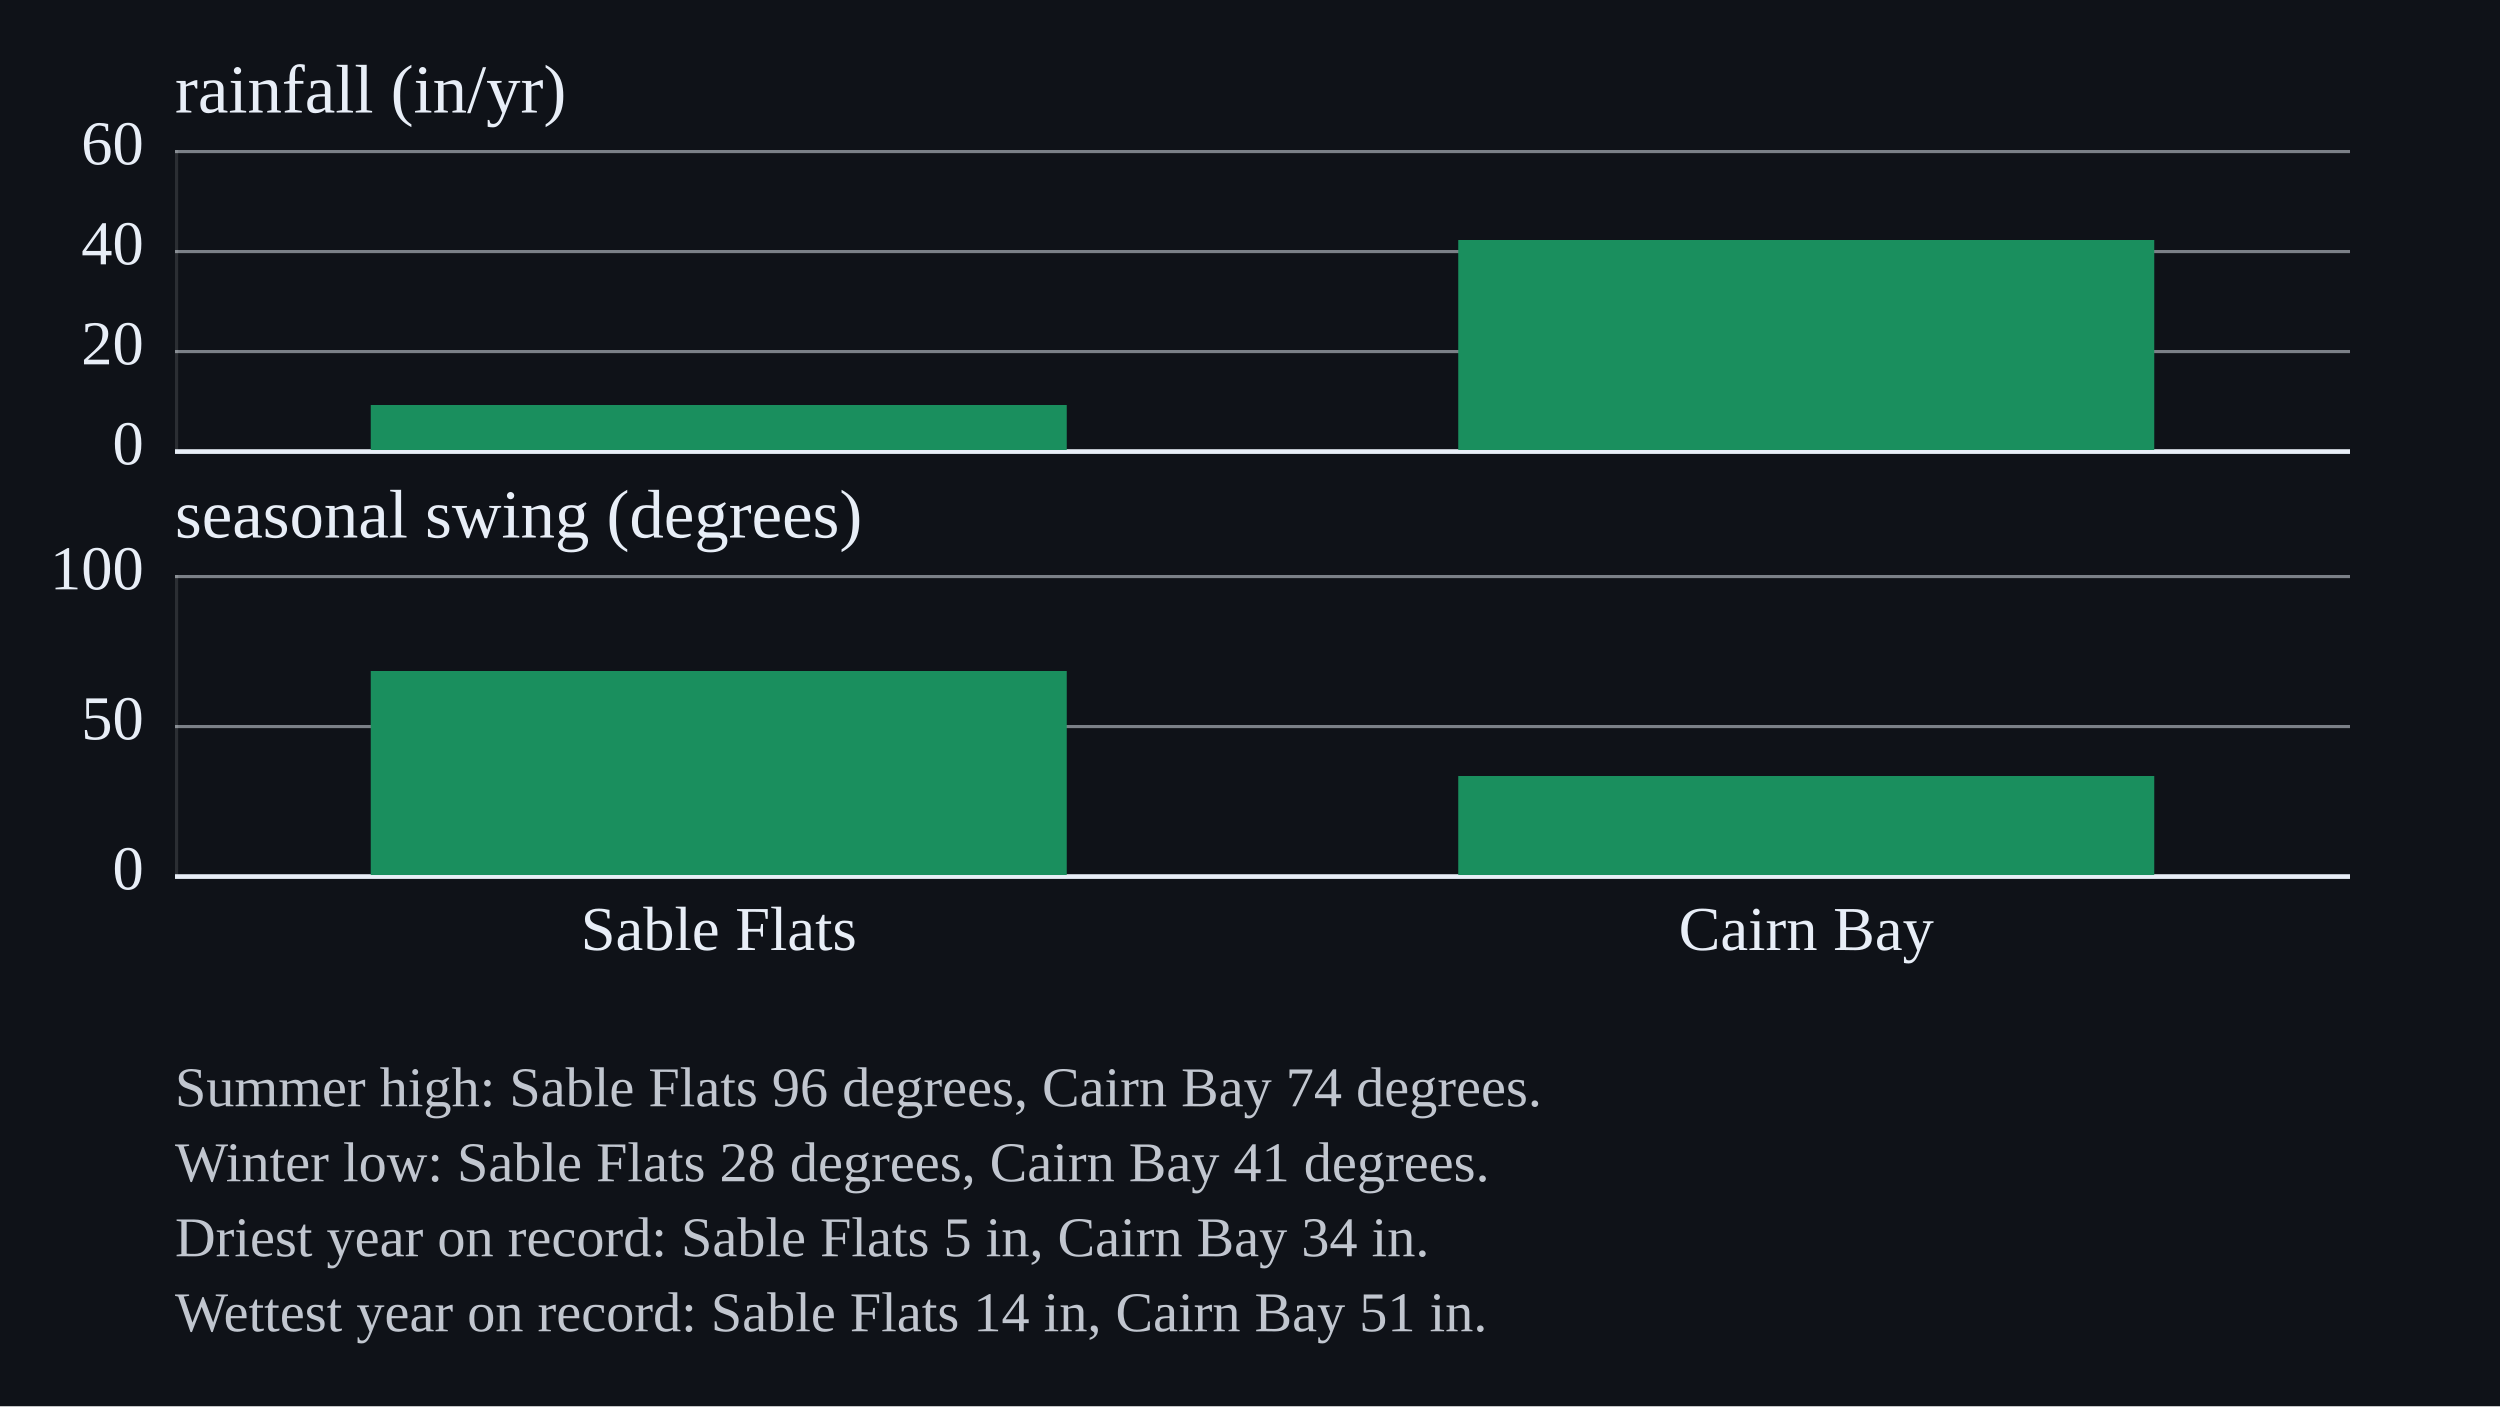
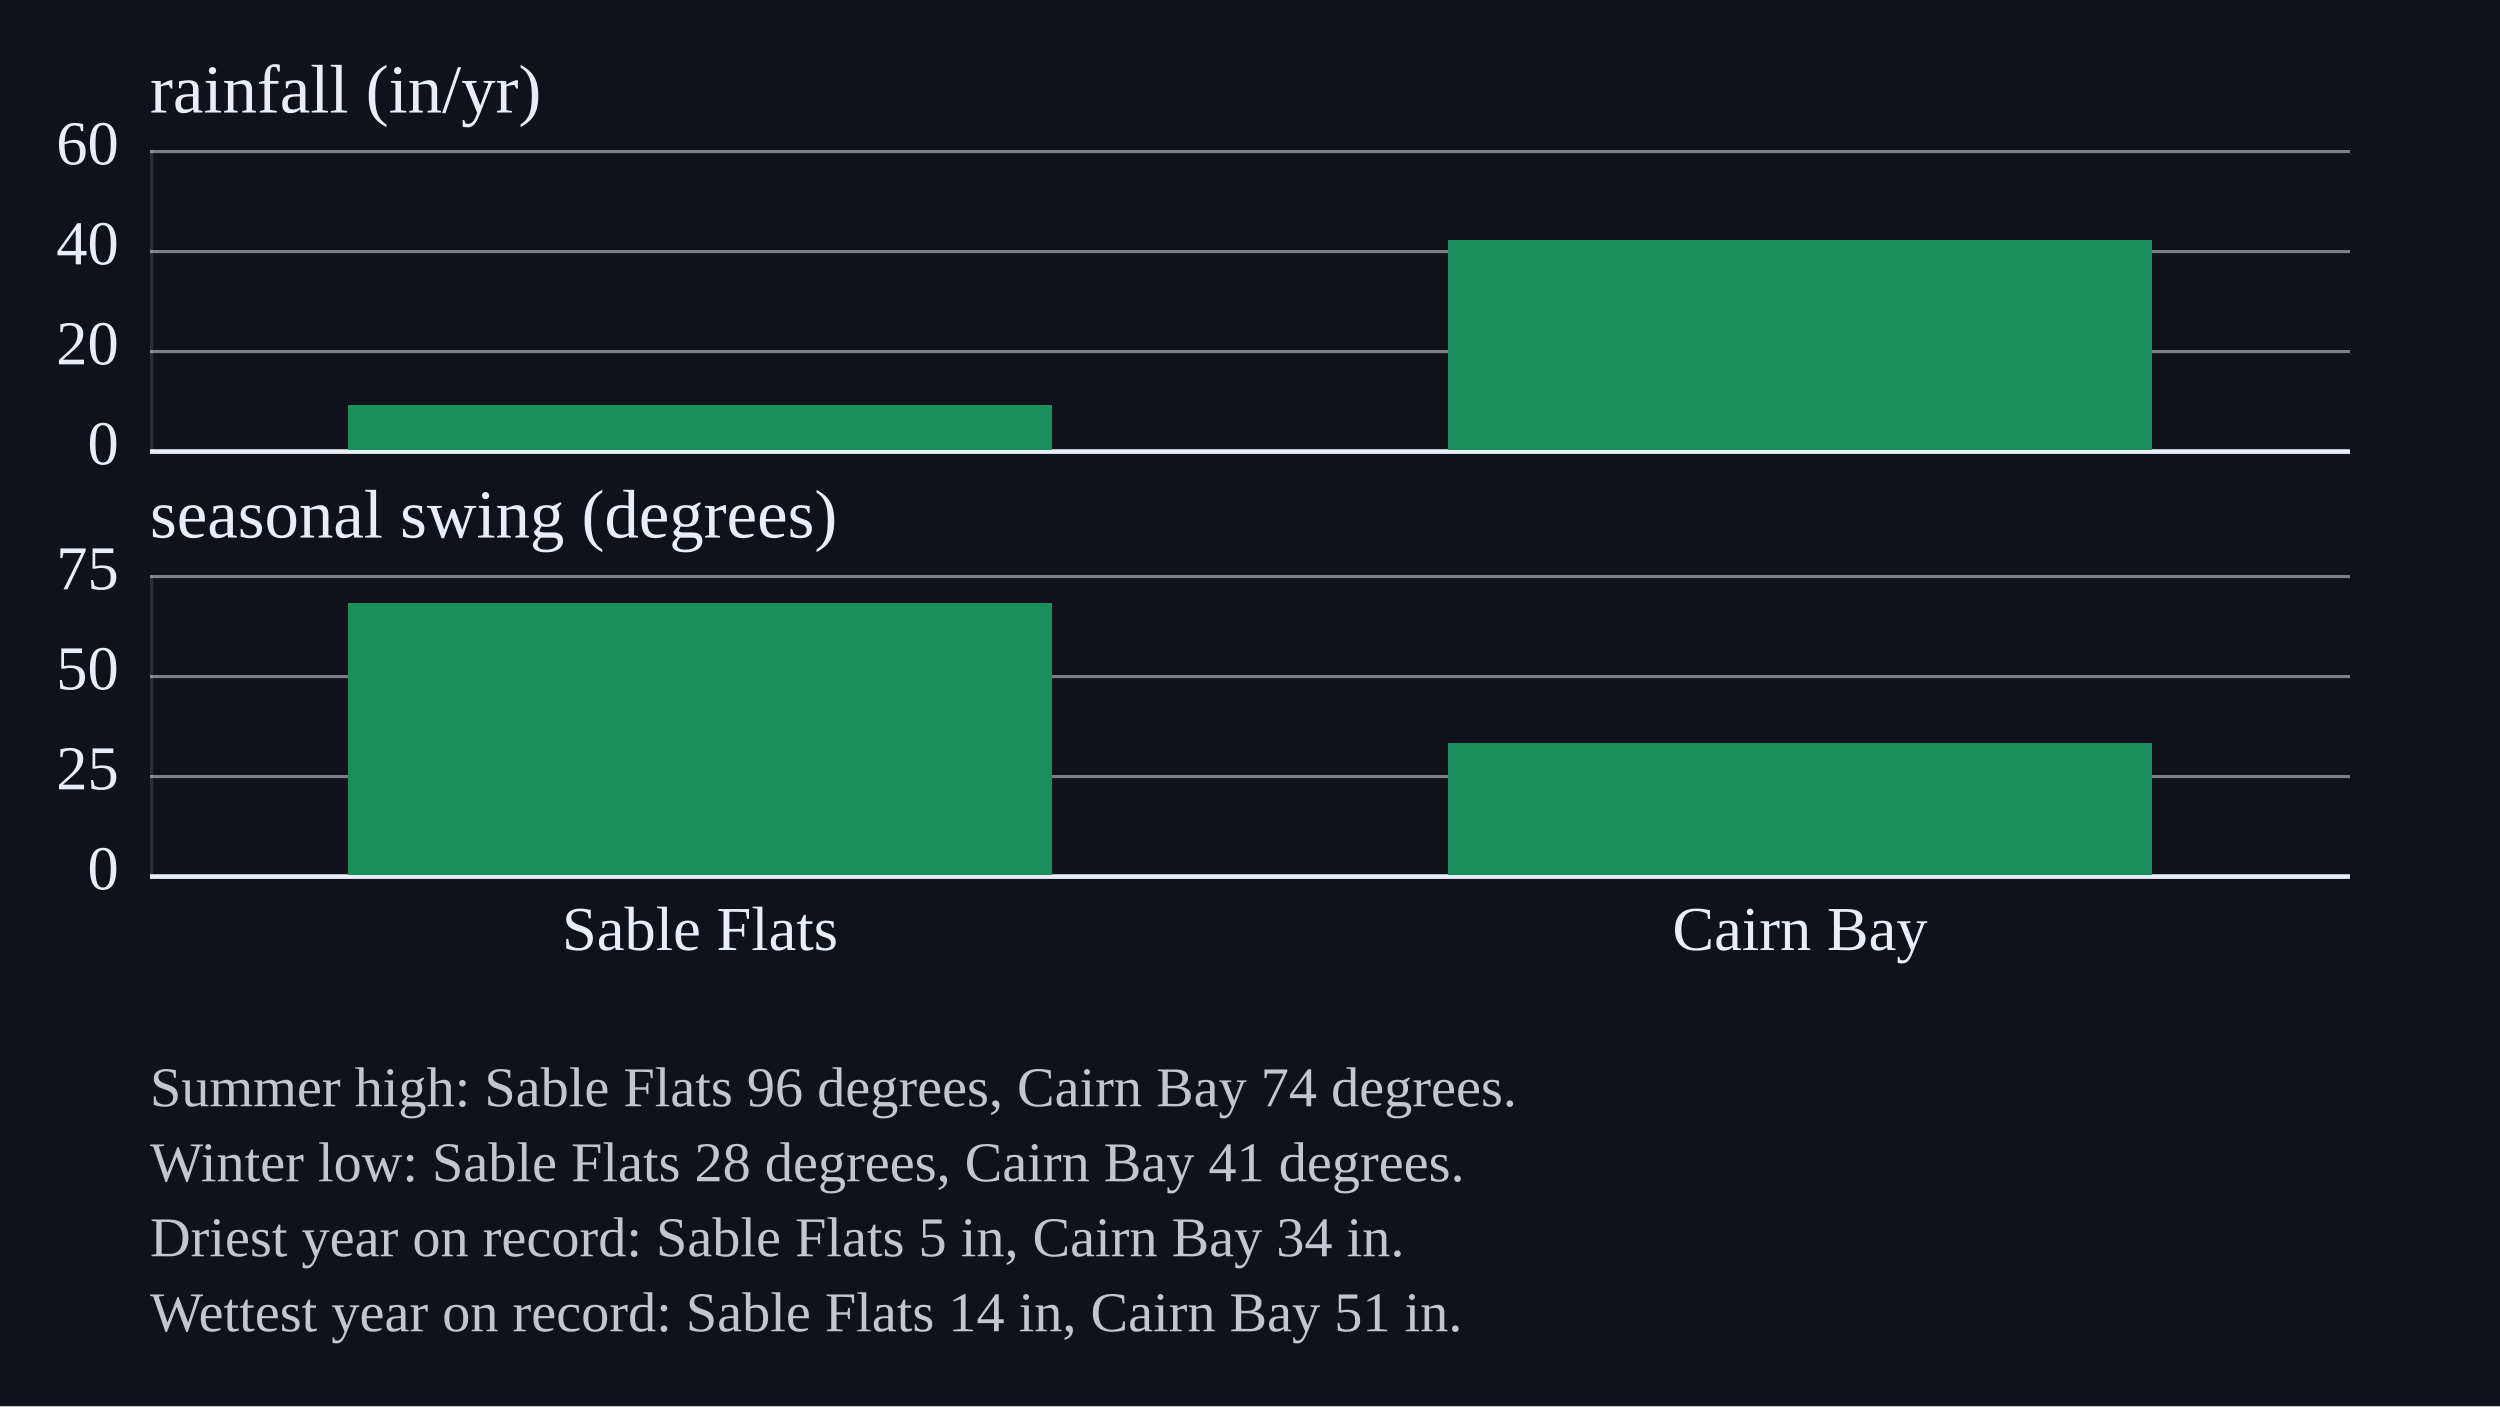
<svg xmlns="http://www.w3.org/2000/svg" width="800" height="450" viewBox="0 0 800 450" role="img">
  <rect x="0" y="0" width="800" height="450" fill="#0f1218" />
-   <line x1="56.5" y1="48" x2="56.5" y2="144" stroke="rgba(255,255,255,0.12)" stroke-width="1" />
-   <line x1="56" y1="144.5" x2="752" y2="144.5" stroke="#e8eef7" stroke-width="1.5" />
-   <text x="46" y="144" font-size="20" fill="#e8eef7" text-anchor="end" dominant-baseline="middle">0</text>
-   <line x1="56" y1="112.5" x2="752" y2="112.5" stroke="rgba(232,238,247,0.5)" stroke-width="1" />
-   <text x="46" y="112" font-size="20" fill="#e8eef7" text-anchor="end" dominant-baseline="middle">20</text>
-   <line x1="56" y1="80.5" x2="752" y2="80.5" stroke="rgba(232,238,247,0.5)" stroke-width="1" />
-   <text x="46" y="80" font-size="20" fill="#e8eef7" text-anchor="end" dominant-baseline="middle">40</text>
-   <line x1="56" y1="48.5" x2="752" y2="48.5" stroke="rgba(232,238,247,0.5)" stroke-width="1" />
-   <text x="46" y="48" font-size="20" fill="#e8eef7" text-anchor="end" dominant-baseline="middle">60</text>
-   <text x="56" y="36" font-size="22" fill="#e8eef7">rainfall (in/yr)</text>
-   <rect x="118.64" y="129.6" width="222.72" height="14.4" fill="#1a8f5e" />
-   <rect x="466.64" y="76.8" width="222.72" height="67.2" fill="#1a8f5e" />
-   <line x1="56.5" y1="184" x2="56.5" y2="280" stroke="rgba(255,255,255,0.12)" stroke-width="1" />
-   <line x1="56" y1="280.5" x2="752" y2="280.5" stroke="#e8eef7" stroke-width="1.5" />
-   <text x="46" y="280" font-size="20" fill="#e8eef7" text-anchor="end" dominant-baseline="middle">0</text>
-   <line x1="56" y1="232.5" x2="752" y2="232.5" stroke="rgba(232,238,247,0.5)" stroke-width="1" />
-   <text x="46" y="232" font-size="20" fill="#e8eef7" text-anchor="end" dominant-baseline="middle">50</text>
-   <line x1="56" y1="184.5" x2="752" y2="184.5" stroke="rgba(232,238,247,0.5)" stroke-width="1" />
-   <text x="46" y="184" font-size="20" fill="#e8eef7" text-anchor="end" dominant-baseline="middle">100</text>
-   <text x="56" y="172" font-size="22" fill="#e8eef7">seasonal swing (degrees)</text>
-   <rect x="118.64" y="214.72" width="222.72" height="65.28" fill="#1a8f5e" />
-   <rect x="466.64" y="248.32" width="222.72" height="31.68" fill="#1a8f5e" />
-   <text x="230" y="304" font-size="20" fill="#e8eef7" text-anchor="middle">Sable Flats</text>
-   <text x="578" y="304" font-size="20" fill="#e8eef7" text-anchor="middle">Cairn Bay</text>
-   <text x="56" y="354" font-size="18" fill="#e8eef7" fill-opacity="0.82">Summer high: Sable Flats 96 degrees, Cairn Bay 74 degrees.</text>
-   <text x="56" y="378" font-size="18" fill="#e8eef7" fill-opacity="0.82">Winter low: Sable Flats 28 degrees, Cairn Bay 41 degrees.</text>
-   <text x="56" y="402" font-size="18" fill="#e8eef7" fill-opacity="0.82">Driest year on record: Sable Flats 5 in, Cairn Bay 34 in.</text>
-   <text x="56" y="426" font-size="18" fill="#e8eef7" fill-opacity="0.82">Wettest year on record: Sable Flats 14 in, Cairn Bay 51 in.</text>
+   <line x1="48.5" y1="48" x2="48.5" y2="144" stroke="rgba(255,255,255,0.12)" stroke-width="1" />
+   <line x1="48" y1="144.5" x2="752" y2="144.5" stroke="#e8eef7" stroke-width="1.5" />
+   <text x="38" y="144" font-size="20" fill="#e8eef7" text-anchor="end" dominant-baseline="middle">0</text>
+   <line x1="48" y1="112.5" x2="752" y2="112.5" stroke="rgba(232,238,247,0.5)" stroke-width="1" />
+   <text x="38" y="112" font-size="20" fill="#e8eef7" text-anchor="end" dominant-baseline="middle">20</text>
+   <line x1="48" y1="80.5" x2="752" y2="80.5" stroke="rgba(232,238,247,0.5)" stroke-width="1" />
+   <text x="38" y="80" font-size="20" fill="#e8eef7" text-anchor="end" dominant-baseline="middle">40</text>
+   <line x1="48" y1="48.5" x2="752" y2="48.5" stroke="rgba(232,238,247,0.5)" stroke-width="1" />
+   <text x="38" y="48" font-size="20" fill="#e8eef7" text-anchor="end" dominant-baseline="middle">60</text>
+   <text x="48" y="36" font-size="22" fill="#e8eef7">rainfall (in/yr)</text>
+   <rect x="111.36" y="129.6" width="225.28" height="14.4" fill="#1a8f5e" />
+   <rect x="463.36" y="76.8" width="225.28" height="67.2" fill="#1a8f5e" />
+   <line x1="48.5" y1="184" x2="48.5" y2="280" stroke="rgba(255,255,255,0.12)" stroke-width="1" />
+   <line x1="48" y1="280.5" x2="752" y2="280.5" stroke="#e8eef7" stroke-width="1.5" />
+   <text x="38" y="280" font-size="20" fill="#e8eef7" text-anchor="end" dominant-baseline="middle">0</text>
+   <line x1="48" y1="248.5" x2="752" y2="248.5" stroke="rgba(232,238,247,0.5)" stroke-width="1" />
+   <text x="38" y="248" font-size="20" fill="#e8eef7" text-anchor="end" dominant-baseline="middle">25</text>
+   <line x1="48" y1="216.5" x2="752" y2="216.5" stroke="rgba(232,238,247,0.5)" stroke-width="1" />
+   <text x="38" y="216" font-size="20" fill="#e8eef7" text-anchor="end" dominant-baseline="middle">50</text>
+   <line x1="48" y1="184.5" x2="752" y2="184.5" stroke="rgba(232,238,247,0.5)" stroke-width="1" />
+   <text x="38" y="184" font-size="20" fill="#e8eef7" text-anchor="end" dominant-baseline="middle">75</text>
+   <text x="48" y="172" font-size="22" fill="#e8eef7">seasonal swing (degrees)</text>
+   <rect x="111.36" y="192.96" width="225.28" height="87.04" fill="#1a8f5e" />
+   <rect x="463.36" y="237.76" width="225.28" height="42.24" fill="#1a8f5e" />
+   <text x="224" y="304" font-size="20" fill="#e8eef7" text-anchor="middle">Sable Flats</text>
+   <text x="576" y="304" font-size="20" fill="#e8eef7" text-anchor="middle">Cairn Bay</text>
+   <text x="48" y="354" font-size="18" fill="#e8eef7" fill-opacity="0.82">Summer high: Sable Flats 96 degrees, Cairn Bay 74 degrees.</text>
+   <text x="48" y="378" font-size="18" fill="#e8eef7" fill-opacity="0.82">Winter low: Sable Flats 28 degrees, Cairn Bay 41 degrees.</text>
+   <text x="48" y="402" font-size="18" fill="#e8eef7" fill-opacity="0.82">Driest year on record: Sable Flats 5 in, Cairn Bay 34 in.</text>
+   <text x="48" y="426" font-size="18" fill="#e8eef7" fill-opacity="0.82">Wettest year on record: Sable Flats 14 in, Cairn Bay 51 in.</text>
</svg>
